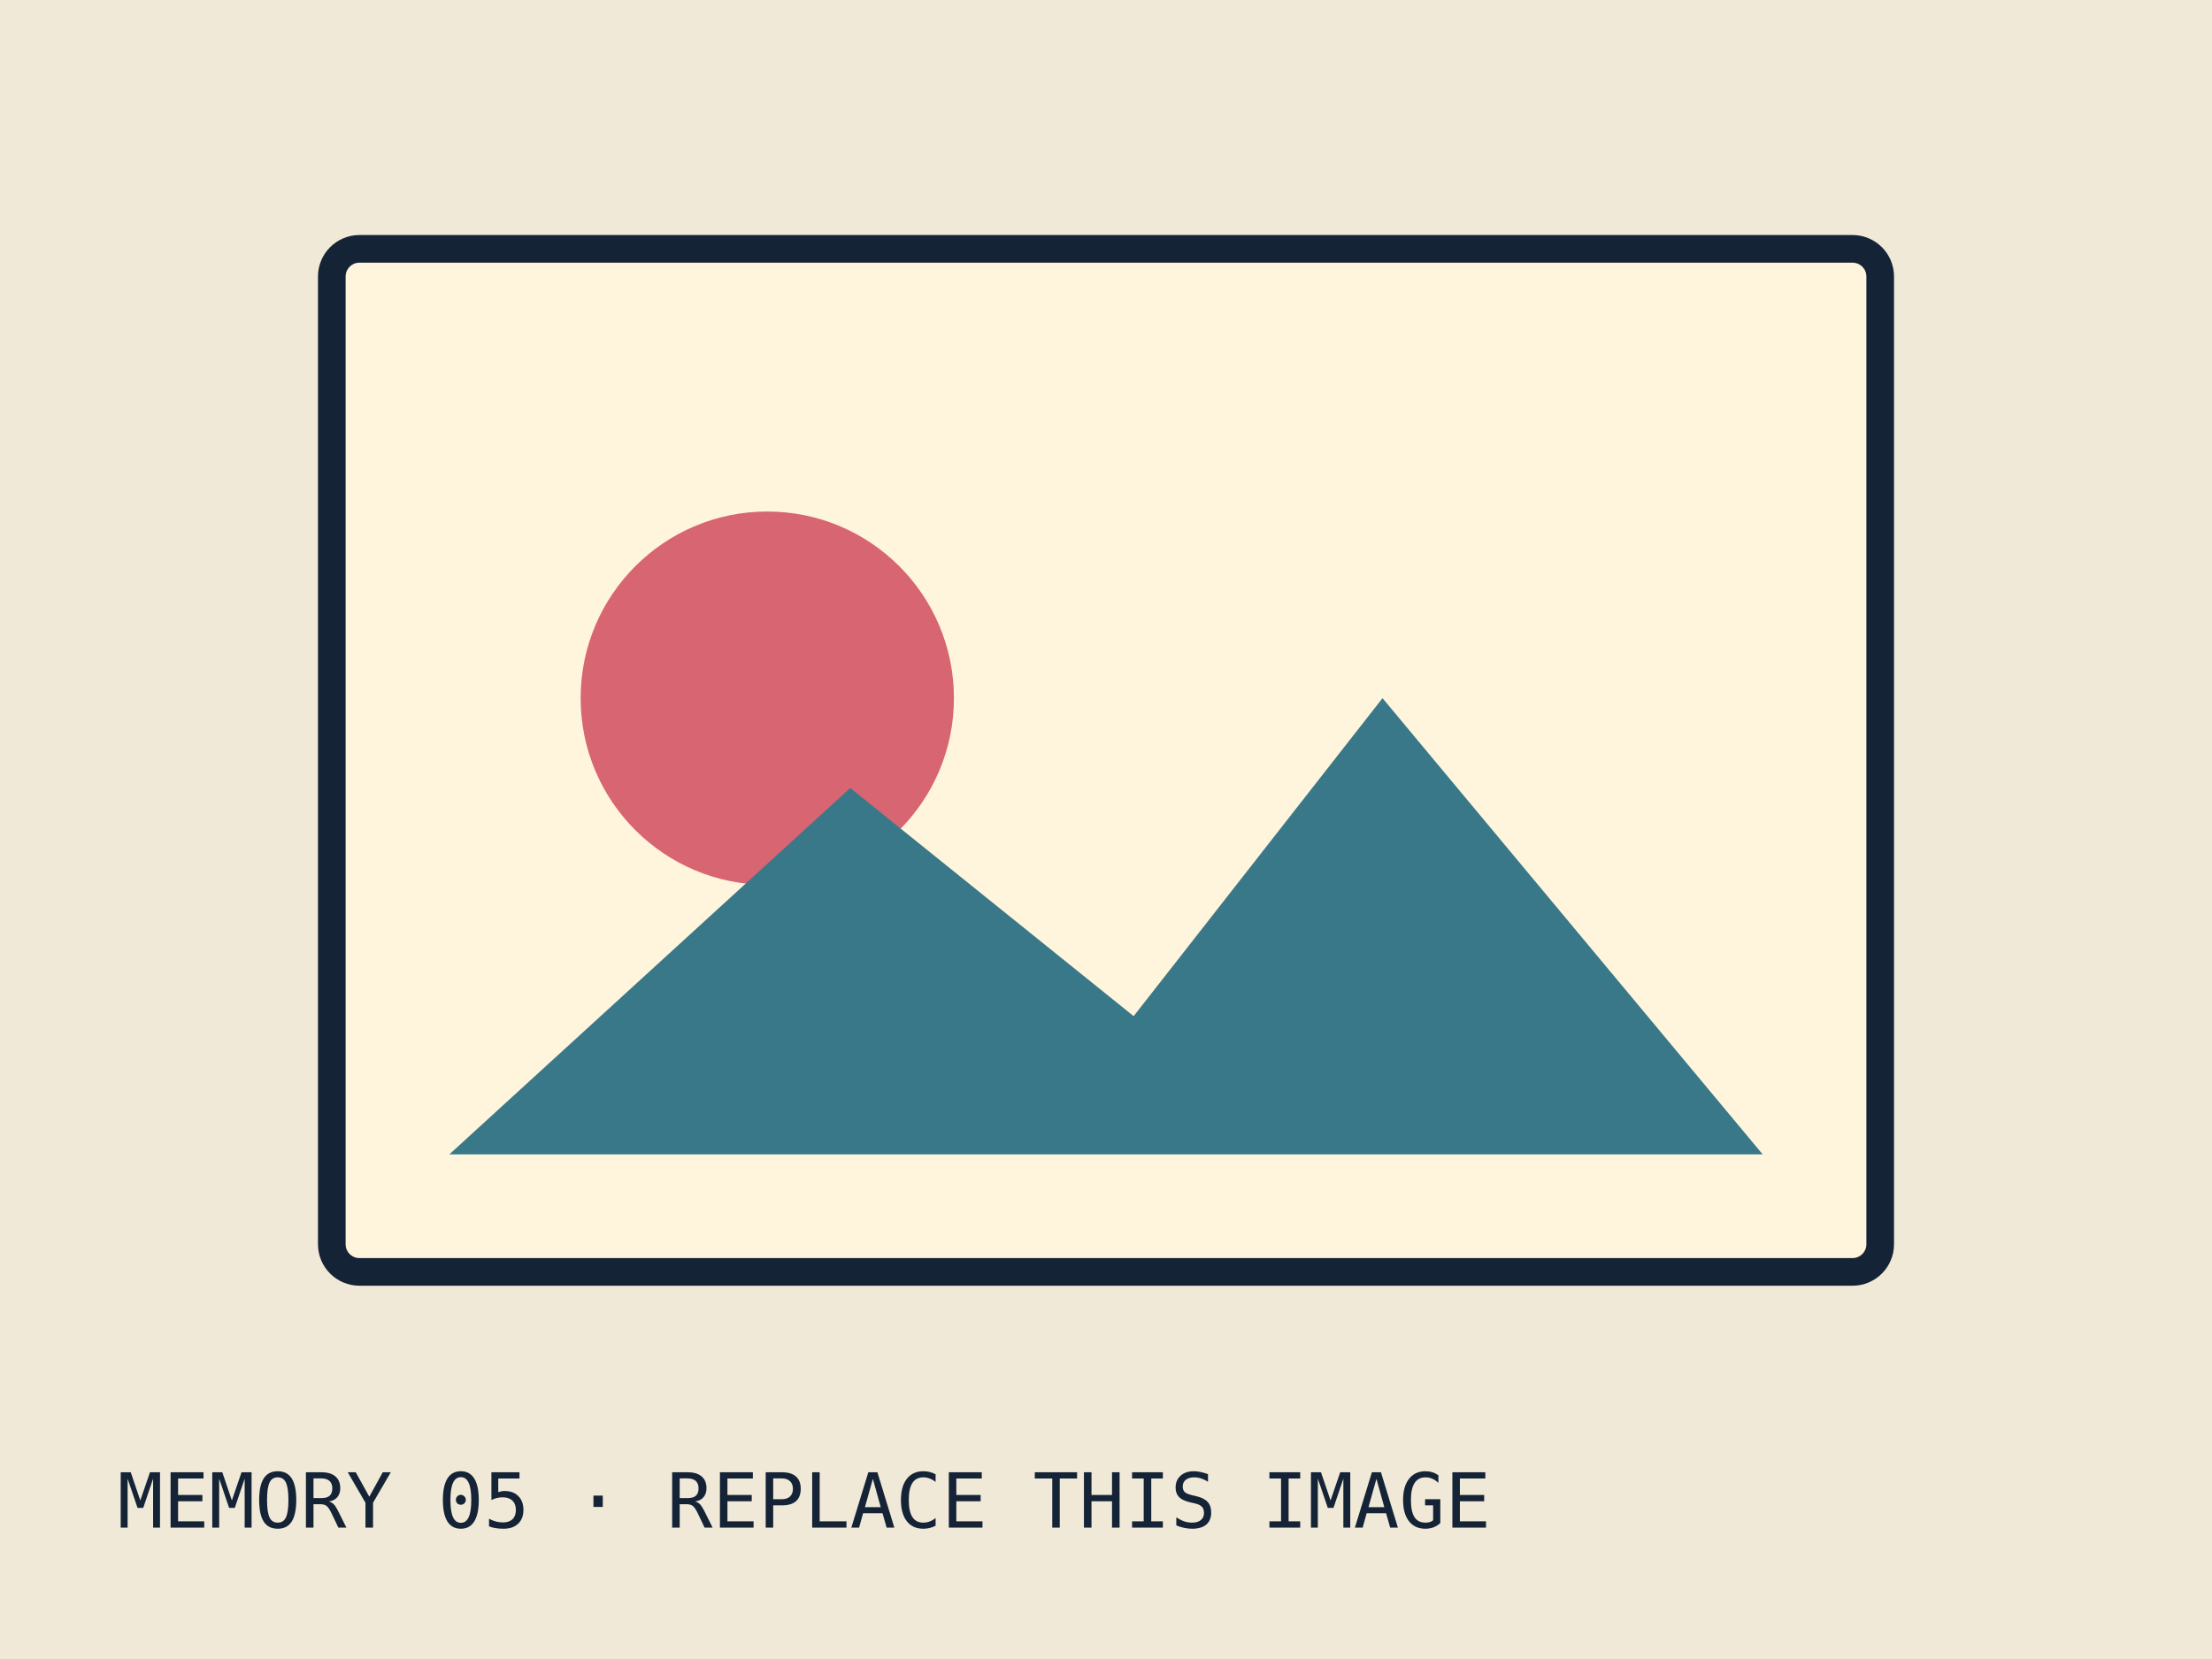
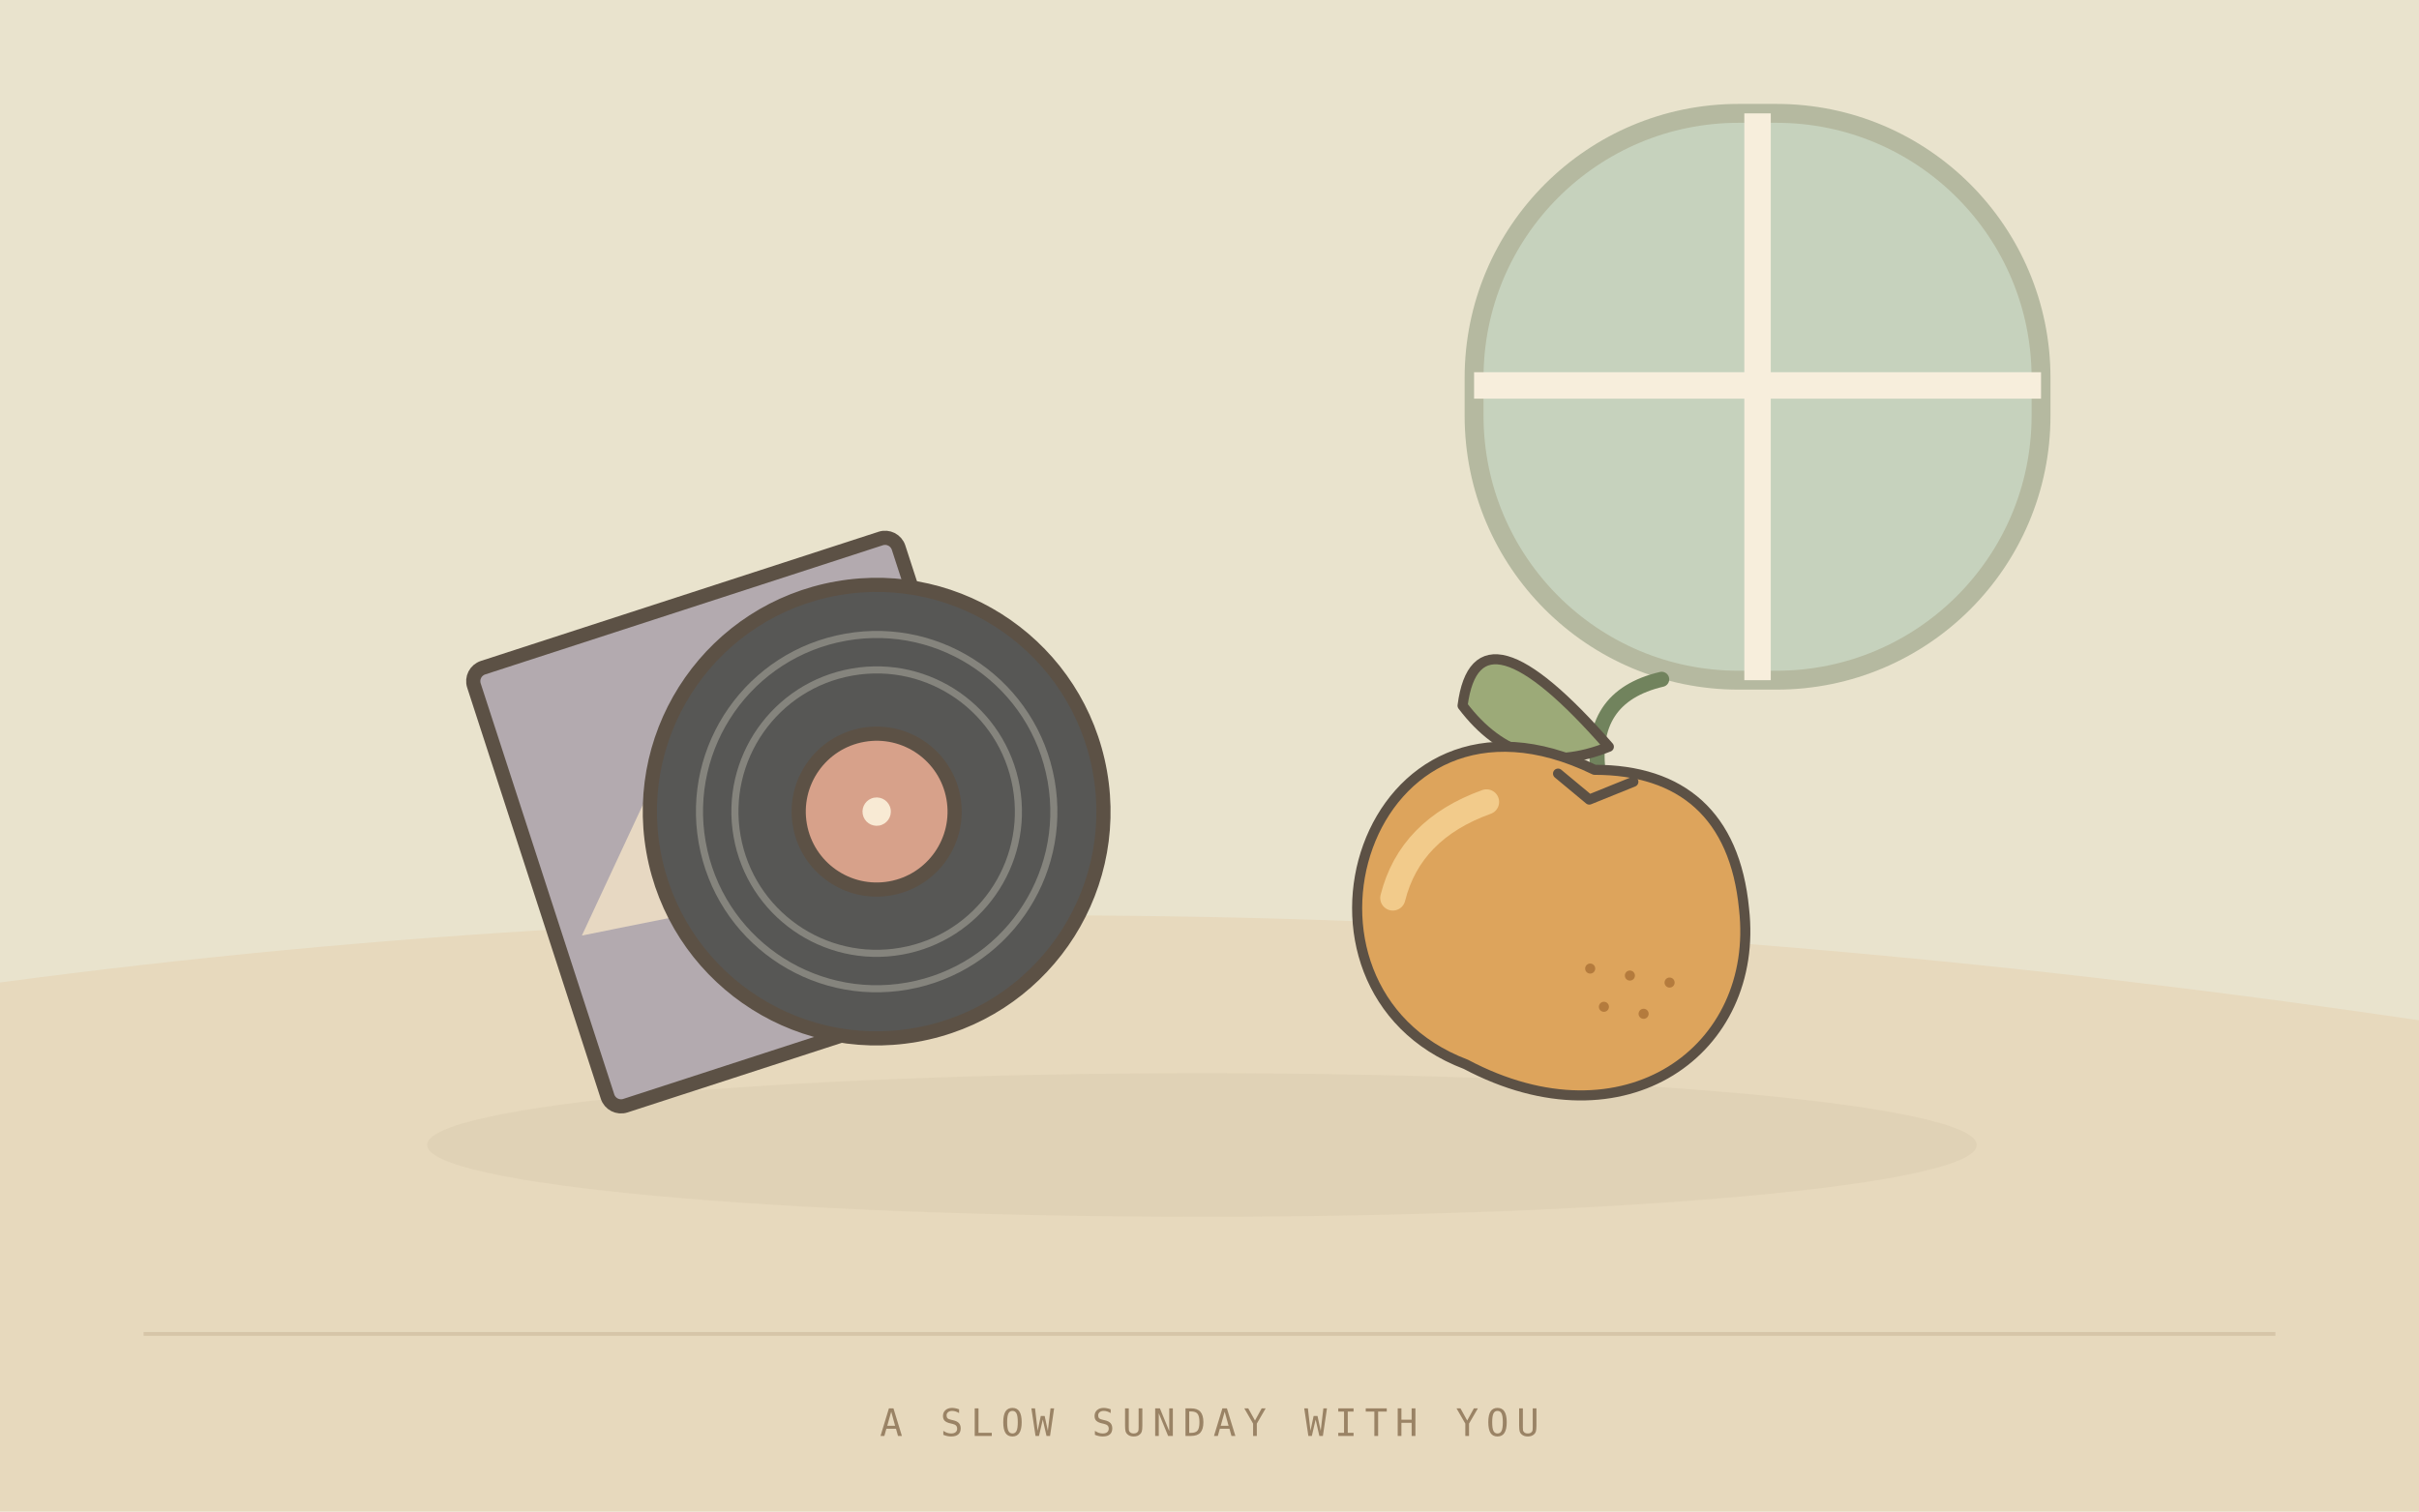
- <svg xmlns="http://www.w3.org/2000/svg" viewBox="0 0 640 480" role="img" aria-labelledby="title">
-   <rect width="640" height="480" fill="#f1e9d8" />
-   <rect x="96" y="72" width="448" height="296" rx="8" fill="#fff4dc" stroke="#152337" stroke-width="8" />
-   <circle cx="222" cy="202" r="54" fill="#d76572" />
-   <path d="m130 334 116-106 82 66 72-92 110 132Z" fill="#397889" />
-   <text x="34" y="442" fill="#152337" font-family="monospace" font-size="22">MEMORY 05 · REPLACE THIS IMAGE</text>
+ <svg xmlns="http://www.w3.org/2000/svg" viewBox="0 0 640 400" role="img" aria-labelledby="title">
+   <rect width="640" height="400" fill="#e9e3cd" />
+   <rect x="390" y="30" width="150" height="150" rx="70" fill="#c6d2bd" stroke="#b5b9a0" stroke-width="5" />
+   <path d="M465 30v150m-75-78h150" stroke="#f7eedc" stroke-width="7" />
+   <path d="M0 260Q300 220 640 270v130H0Z" fill="#e7d9bd" />
+   <ellipse cx="318" cy="303" rx="205" ry="19" fill="#9e8c6d" opacity=".09" />
+   <g transform="translate(100 100) rotate(-10 112.5 112.5)">
+     <svg x="0" y="0" width="225" height="225" class="" viewBox="0 0 120 110" fill="none" stroke="#5c5145" stroke-width="2" stroke-linecap="round" stroke-linejoin="round" aria-hidden="true">
+       <rect x="21" y="24" width="63" height="65" rx="2" fill="#b3aaaf" transform="rotate(-8 52 56)" />
+       <path d="m26 68 21-30 21 29" fill="#e7d8c2" stroke="none" />
+       <circle cx="70" cy="58" r="32" fill="#575755" />
+       <circle cx="70" cy="58" r="25" fill="none" stroke="#85847d" stroke-width="1" />
+       <circle cx="70" cy="58" r="20" fill="none" stroke="#85847d" stroke-width="1" />
+       <circle cx="70" cy="58" r="11" fill="#d7a18a" />
+       <circle cx="70" cy="58" r="2" fill="#f8ead4" stroke="none" />
+     </svg>
+   </g>
+   <g transform="translate(335 155) rotate(10 80 80)">
+     <svg x="0" y="0" width="160" height="160" class="" viewBox="0 0 120 110" fill="none" stroke="#5c5145" stroke-width="2" stroke-linecap="round" stroke-linejoin="round" aria-hidden="true">
+       <path d="M62 32q-5-15 9-21" stroke="#71835d" stroke-width="3" />
+       <path d="M63 26q-31-25-30-3 14 13 30 3" fill="#9caa78" />
+       <path d="M61 31c-49-14-57 54-15 62 34 11 57-13 49-40-5-18-17-25-34-22Z" fill="#dda45c" />
+       <path d="M41 41q-14 8-15 22" stroke="#f2cb8b" stroke-width="5" />
+       <path d="m54 33 7 4 8-5" fill="none" />
+       <circle cx="67" cy="70" r="1" fill="#b47b3d" stroke="none" />
+       <circle cx="71" cy="77" r="1" fill="#b47b3d" stroke="none" />
+       <circle cx="75" cy="70" r="1" fill="#b47b3d" stroke="none" />
+       <circle cx="79" cy="77" r="1" fill="#b47b3d" stroke="none" />
+       <circle cx="83" cy="70" r="1" fill="#b47b3d" stroke="none" />
+     </svg>
+   </g>
+   <path d="M38 353h564" stroke="#ae9876" stroke-opacity=".3" />
+   <text x="320" y="380" text-anchor="middle" fill="#9a8365" font-family="monospace" font-size="10" letter-spacing="2">A SLOW SUNDAY WITH YOU</text>
</svg>
